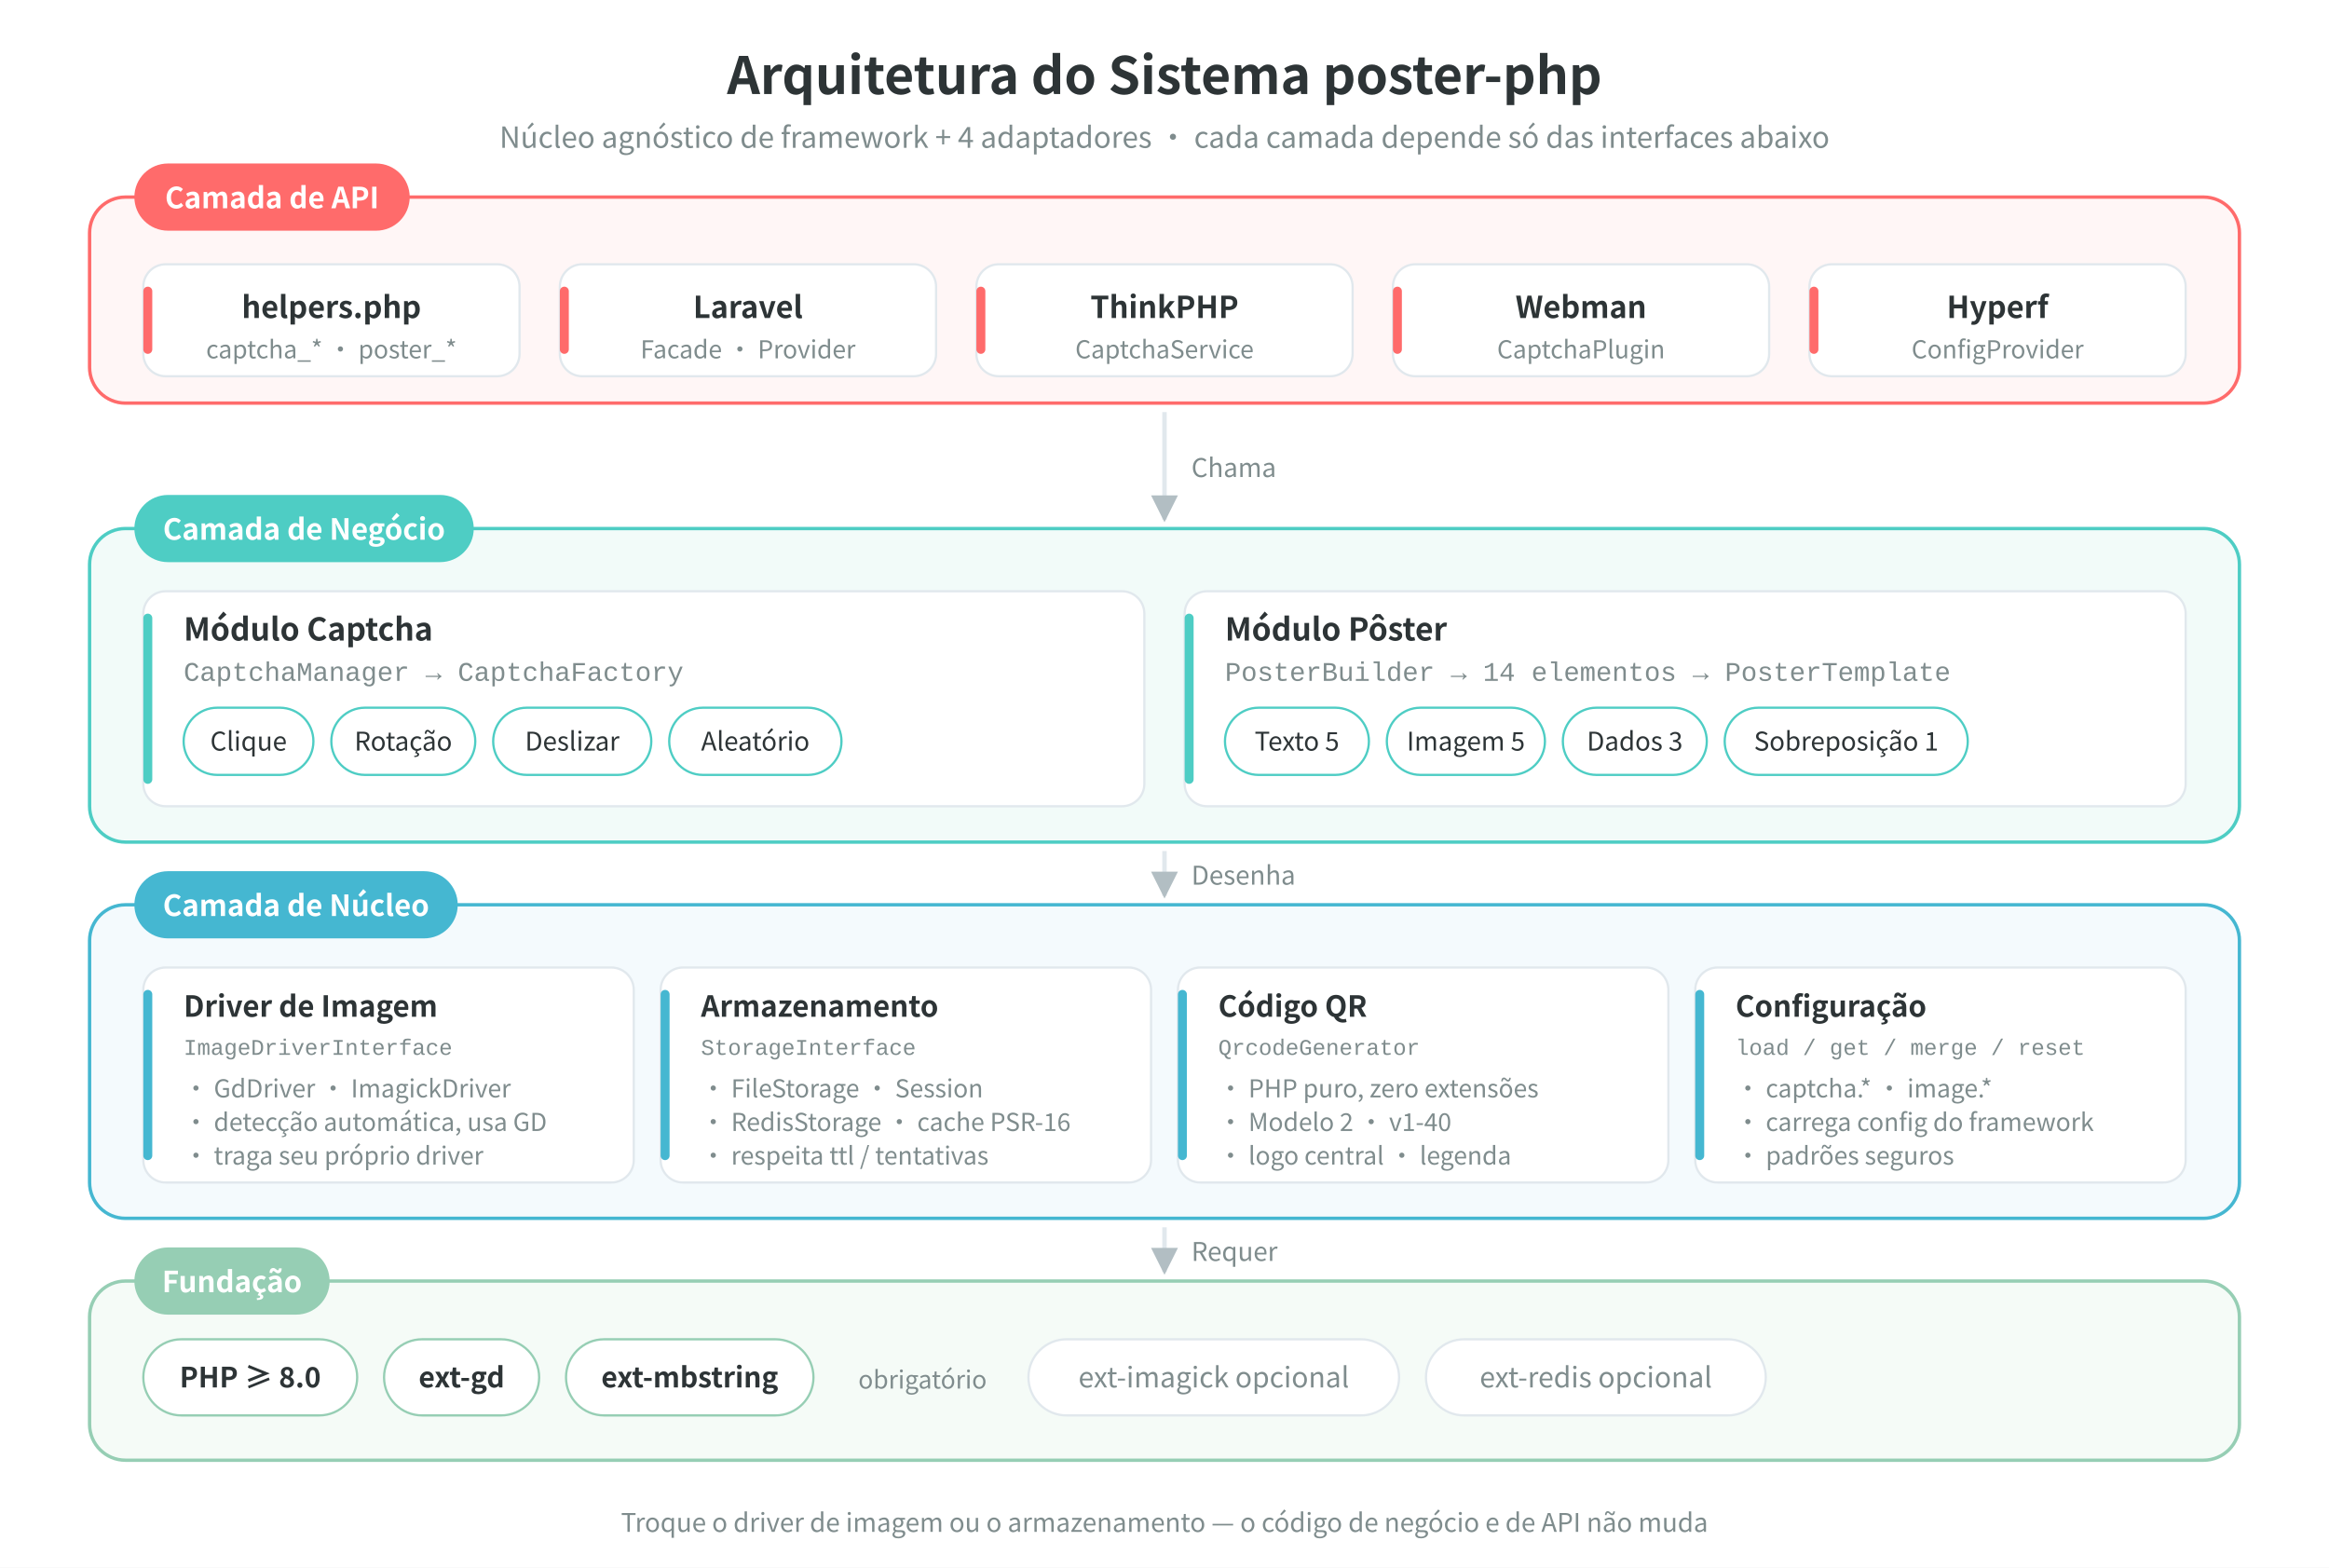
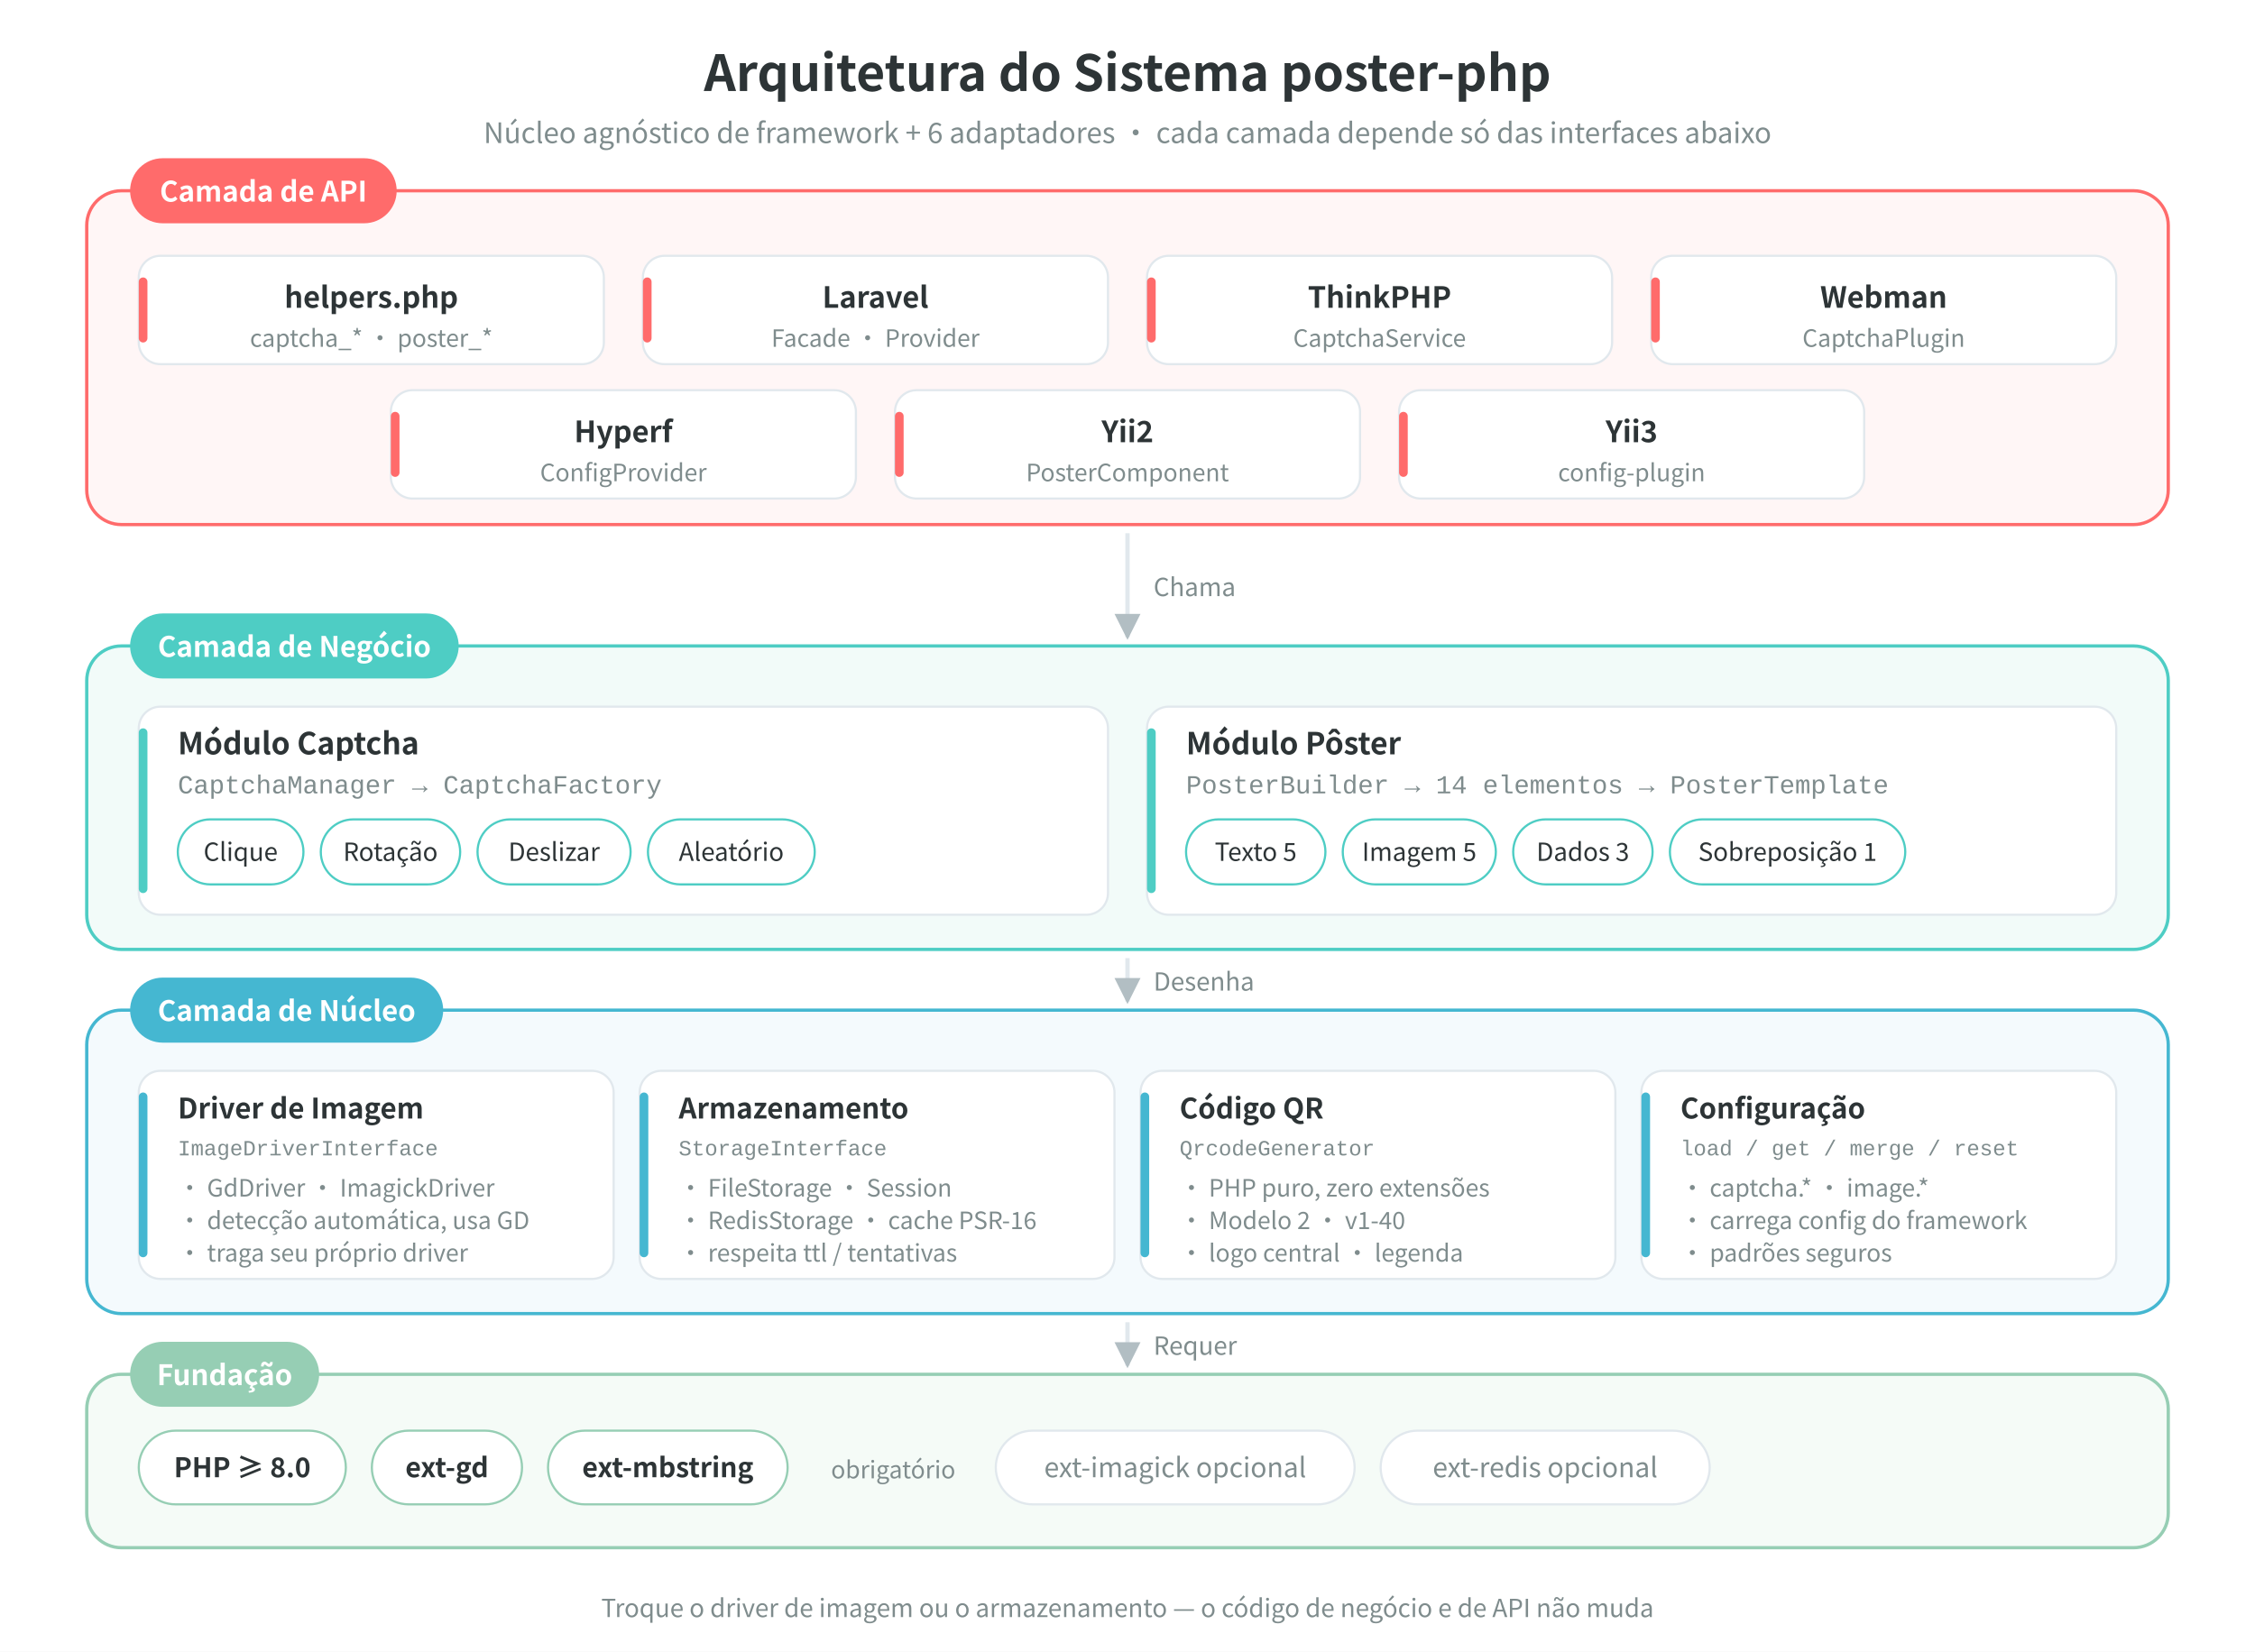
- <svg xmlns="http://www.w3.org/2000/svg" viewBox="0 0 1040 700" width="1040" height="700" font-family="-apple-system,BlinkMacSystemFont,'Segoe UI','PingFang SC','Hiragino Sans GB','Microsoft YaHei','Noto Sans CJK SC',sans-serif" role="img" aria-label="Arquitetura do Sistema poster-php">
+ <svg xmlns="http://www.w3.org/2000/svg" viewBox="0 0 1040 762" width="1040" height="762" font-family="-apple-system,BlinkMacSystemFont,'Segoe UI','PingFang SC','Hiragino Sans GB','Microsoft YaHei','Noto Sans CJK SC',sans-serif" role="img" aria-label="Arquitetura do Sistema poster-php">
  <defs>
    <marker id="arrow" viewBox="0 0 10 10" refX="9" refY="5" markerWidth="6" markerHeight="6" orient="auto">
      <path d="M0 0L10 5L0 10Z" fill="#B2BEC3" />
    </marker>
  </defs>
-   <rect width="1040" height="700" fill="#FFFFFF" />
+   <rect width="1040" height="762" fill="#FFFFFF" />
  <text x="520" y="42" font-size="23" fill="#2D3436" font-weight="700" text-anchor="middle">Arquitetura do Sistema poster-php</text>
-   <text x="520" y="66" font-size="13" fill="#7F8C8D" text-anchor="middle">Núcleo agnóstico de framework + 4 adaptadores · cada camada depende só das interfaces abaixo</text>
-   <rect x="40" y="88" width="960" height="92" rx="16" fill="#FFF6F6" stroke="#FF6B6B" stroke-width="1.5" />
+   <text x="520" y="66" font-size="13" fill="#7F8C8D" text-anchor="middle">Núcleo agnóstico de framework + 6 adaptadores · cada camada depende só das interfaces abaixo</text>
+   <rect x="40" y="88" width="960" height="154" rx="16" fill="#FFF6F6" stroke="#FF6B6B" stroke-width="1.5" />
  <rect x="60" y="73" width="122.95" height="30" rx="15" fill="#FF6B6B" />
  <text x="121.48" y="93" font-size="13" fill="#FFFFFF" font-weight="700" text-anchor="middle">Camada de API</text>
-   <rect x="64" y="118" width="168" height="50" rx="10" fill="#FFFFFF" stroke="#E1E8ED" stroke-width="1" />
+   <rect x="64" y="118" width="214.5" height="50" rx="10" fill="#FFFFFF" stroke="#E1E8ED" stroke-width="1" />
  <rect x="64" y="128" width="4" height="30" rx="2" fill="#FF6B6B" />
-   <text x="148" y="142" font-size="13.5" fill="#2D3436" font-weight="600" text-anchor="middle">helpers.php</text>
-   <text x="148" y="160" font-size="11" fill="#7F8C8D" text-anchor="middle">captcha_* · poster_*</text>
-   <rect x="250" y="118" width="168" height="50" rx="10" fill="#FFFFFF" stroke="#E1E8ED" stroke-width="1" />
-   <rect x="250" y="128" width="4" height="30" rx="2" fill="#FF6B6B" />
-   <text x="334" y="142" font-size="13.5" fill="#2D3436" font-weight="600" text-anchor="middle">Laravel</text>
-   <text x="334" y="160" font-size="11" fill="#7F8C8D" text-anchor="middle">Facade · Provider</text>
-   <rect x="436" y="118" width="168" height="50" rx="10" fill="#FFFFFF" stroke="#E1E8ED" stroke-width="1" />
-   <rect x="436" y="128" width="4" height="30" rx="2" fill="#FF6B6B" />
-   <text x="520" y="142" font-size="13.5" fill="#2D3436" font-weight="600" text-anchor="middle">ThinkPHP</text>
-   <text x="520" y="160" font-size="11" fill="#7F8C8D" text-anchor="middle">CaptchaService</text>
-   <rect x="622" y="118" width="168" height="50" rx="10" fill="#FFFFFF" stroke="#E1E8ED" stroke-width="1" />
-   <rect x="622" y="128" width="4" height="30" rx="2" fill="#FF6B6B" />
-   <text x="706" y="142" font-size="13.5" fill="#2D3436" font-weight="600" text-anchor="middle">Webman</text>
-   <text x="706" y="160" font-size="11" fill="#7F8C8D" text-anchor="middle">CaptchaPlugin</text>
-   <rect x="808" y="118" width="168" height="50" rx="10" fill="#FFFFFF" stroke="#E1E8ED" stroke-width="1" />
-   <rect x="808" y="128" width="4" height="30" rx="2" fill="#FF6B6B" />
-   <text x="892" y="142" font-size="13.5" fill="#2D3436" font-weight="600" text-anchor="middle">Hyperf</text>
-   <text x="892" y="160" font-size="11" fill="#7F8C8D" text-anchor="middle">ConfigProvider</text>
-   <rect x="40" y="236" width="960" height="140" rx="16" fill="#F2FBF9" stroke="#4ECDC4" stroke-width="1.5" />
-   <rect x="60" y="221" width="151.55" height="30" rx="15" fill="#4ECDC4" />
-   <text x="135.78" y="241" font-size="13" fill="#FFFFFF" font-weight="700" text-anchor="middle">Camada de Negócio</text>
-   <rect x="64" y="264" width="447" height="96" rx="10" fill="#FFFFFF" stroke="#E1E8ED" stroke-width="1" />
-   <rect x="64" y="274" width="4" height="76" rx="2" fill="#4ECDC4" />
-   <text x="82" y="286" font-size="14" fill="#2D3436" font-weight="600">Módulo Captcha</text>
-   <text x="82" y="304" font-size="12" fill="#7F8C8D" font-family="'SFMono-Regular',Consolas,'Liberation Mono',Menlo,monospace">CaptchaManager → CaptchaFactory</text>
-   <rect x="82" y="316" width="57.95" height="30" rx="15" fill="#FFFFFF" stroke="#4ECDC4" stroke-width="1" />
-   <text x="110.98" y="335.14" font-size="11.5" fill="#2D3436" text-anchor="middle">Clique</text>
-   <rect x="147.95" y="316" width="64.28" height="30" rx="15" fill="#FFFFFF" stroke="#4ECDC4" stroke-width="1" />
-   <text x="180.09" y="335.14" font-size="11.5" fill="#2D3436" text-anchor="middle">Rotação</text>
-   <rect x="220.23" y="316" width="70.6" height="30" rx="15" fill="#FFFFFF" stroke="#4ECDC4" stroke-width="1" />
-   <text x="255.53" y="335.14" font-size="11.5" fill="#2D3436" text-anchor="middle">Deslizar</text>
-   <rect x="298.83" y="316" width="76.93" height="30" rx="15" fill="#FFFFFF" stroke="#4ECDC4" stroke-width="1" />
-   <text x="337.29" y="335.14" font-size="11.5" fill="#2D3436" text-anchor="middle">Aleatório</text>
-   <rect x="529" y="264" width="447" height="96" rx="10" fill="#FFFFFF" stroke="#E1E8ED" stroke-width="1" />
-   <rect x="529" y="274" width="4" height="76" rx="2" fill="#4ECDC4" />
-   <text x="547" y="286" font-size="14" fill="#2D3436" font-weight="600">Módulo Pôster</text>
-   <text x="547" y="304" font-size="12" fill="#7F8C8D" font-family="'SFMono-Regular',Consolas,'Liberation Mono',Menlo,monospace">PosterBuilder → 14 elementos → PosterTemplate</text>
-   <rect x="547" y="316" width="64.28" height="30" rx="15" fill="#FFFFFF" stroke="#4ECDC4" stroke-width="1" />
-   <text x="579.14" y="335.14" font-size="11.5" fill="#2D3436" text-anchor="middle">Texto 5</text>
-   <rect x="619.28" y="316" width="70.6" height="30" rx="15" fill="#FFFFFF" stroke="#4ECDC4" stroke-width="1" />
-   <text x="654.58" y="335.14" font-size="11.5" fill="#2D3436" text-anchor="middle">Imagem 5</text>
-   <rect x="697.88" y="316" width="64.28" height="30" rx="15" fill="#FFFFFF" stroke="#4ECDC4" stroke-width="1" />
-   <text x="730.01" y="335.14" font-size="11.5" fill="#2D3436" text-anchor="middle">Dados 3</text>
-   <rect x="770.15" y="316" width="108.55" height="30" rx="15" fill="#FFFFFF" stroke="#4ECDC4" stroke-width="1" />
-   <text x="824.43" y="335.14" font-size="11.5" fill="#2D3436" text-anchor="middle">Sobreposição 1</text>
-   <rect x="40" y="404" width="960" height="140" rx="16" fill="#F4FAFD" stroke="#45B7D1" stroke-width="1.5" />
-   <rect x="60" y="389" width="144.4" height="30" rx="15" fill="#45B7D1" />
-   <text x="132.2" y="409" font-size="13" fill="#FFFFFF" font-weight="700" text-anchor="middle">Camada de Núcleo</text>
-   <rect x="64" y="432" width="219" height="96" rx="10" fill="#FFFFFF" stroke="#E1E8ED" stroke-width="1" />
-   <rect x="64" y="442" width="4" height="76" rx="2" fill="#45B7D1" />
-   <text x="82" y="454" font-size="13" fill="#2D3436" font-weight="600">Driver de Imagem</text>
-   <text x="82" y="471" font-size="10" fill="#7F8C8D" font-family="'SFMono-Regular',Consolas,'Liberation Mono',Menlo,monospace">ImageDriverInterface</text>
-   <text x="82" y="490" font-size="11" fill="#7F8C8D">· GdDriver · ImagickDriver</text>
-   <text x="82" y="505" font-size="11" fill="#7F8C8D">· detecção automática, usa GD</text>
-   <text x="82" y="520" font-size="11" fill="#7F8C8D">· traga seu próprio driver</text>
-   <rect x="295" y="432" width="219" height="96" rx="10" fill="#FFFFFF" stroke="#E1E8ED" stroke-width="1" />
-   <rect x="295" y="442" width="4" height="76" rx="2" fill="#45B7D1" />
-   <text x="313" y="454" font-size="13" fill="#2D3436" font-weight="600">Armazenamento</text>
-   <text x="313" y="471" font-size="10" fill="#7F8C8D" font-family="'SFMono-Regular',Consolas,'Liberation Mono',Menlo,monospace">StorageInterface</text>
-   <text x="313" y="490" font-size="11" fill="#7F8C8D">· FileStorage · Session</text>
-   <text x="313" y="505" font-size="11" fill="#7F8C8D">· RedisStorage · cache PSR-16</text>
-   <text x="313" y="520" font-size="11" fill="#7F8C8D">· respeita ttl / tentativas</text>
-   <rect x="526" y="432" width="219" height="96" rx="10" fill="#FFFFFF" stroke="#E1E8ED" stroke-width="1" />
-   <rect x="526" y="442" width="4" height="76" rx="2" fill="#45B7D1" />
-   <text x="544" y="454" font-size="13" fill="#2D3436" font-weight="600">Código QR</text>
-   <text x="544" y="471" font-size="10" fill="#7F8C8D" font-family="'SFMono-Regular',Consolas,'Liberation Mono',Menlo,monospace">QrcodeGenerator</text>
-   <text x="544" y="490" font-size="11" fill="#7F8C8D">· PHP puro, zero extensões</text>
-   <text x="544" y="505" font-size="11" fill="#7F8C8D">· Modelo 2 · v1-40</text>
-   <text x="544" y="520" font-size="11" fill="#7F8C8D">· logo central · legenda</text>
-   <rect x="757" y="432" width="219" height="96" rx="10" fill="#FFFFFF" stroke="#E1E8ED" stroke-width="1" />
-   <rect x="757" y="442" width="4" height="76" rx="2" fill="#45B7D1" />
-   <text x="775" y="454" font-size="13" fill="#2D3436" font-weight="600">Configuração</text>
-   <text x="775" y="471" font-size="10" fill="#7F8C8D" font-family="'SFMono-Regular',Consolas,'Liberation Mono',Menlo,monospace">load / get / merge / reset</text>
-   <text x="775" y="490" font-size="11" fill="#7F8C8D">· captcha.* · image.*</text>
-   <text x="775" y="505" font-size="11" fill="#7F8C8D">· carrega config do framework</text>
-   <text x="775" y="520" font-size="11" fill="#7F8C8D">· padrões seguros</text>
-   <rect x="40" y="572" width="960" height="80" rx="16" fill="#F5FBF7" stroke="#96CEB4" stroke-width="1.5" />
-   <rect x="60" y="557" width="87.2" height="30" rx="15" fill="#96CEB4" />
-   <text x="103.6" y="577" font-size="13" fill="#FFFFFF" font-weight="700" text-anchor="middle">Fundação</text>
-   <rect x="64" y="598" width="95.5" height="34" rx="17" fill="#FFFFFF" stroke="#96CEB4" stroke-width="1" />
-   <text x="111.75" y="619.5" font-size="12.5" fill="#2D3436" font-weight="600" text-anchor="middle">PHP ≥ 8.0</text>
-   <rect x="171.5" y="598" width="69.25" height="34" rx="17" fill="#FFFFFF" stroke="#96CEB4" stroke-width="1" />
-   <text x="206.13" y="619.5" font-size="12.5" fill="#2D3436" font-weight="600" text-anchor="middle">ext-gd</text>
-   <rect x="252.75" y="598" width="110.5" height="34" rx="17" fill="#FFFFFF" stroke="#96CEB4" stroke-width="1" />
-   <text x="308" y="619.5" font-size="12.5" fill="#2D3436" font-weight="600" text-anchor="middle">ext-mbstring</text>
-   <text x="383.25" y="620" font-size="11" fill="#7F8C8D">obrigatório</text>
-   <rect x="459.25" y="598" width="165.5" height="34" rx="17" fill="#FFFFFF" stroke="#E1E8ED" stroke-width="1" />
-   <text x="542" y="619.5" font-size="12.5" fill="#7F8C8D" text-anchor="middle">ext-imagick opcional</text>
-   <rect x="636.75" y="598" width="151.75" height="34" rx="17" fill="#FFFFFF" stroke="#E1E8ED" stroke-width="1" />
-   <text x="712.63" y="619.5" font-size="12.5" fill="#7F8C8D" text-anchor="middle">ext-redis opcional</text>
-   <line x1="520" y1="184" x2="520" y2="232" stroke="#E1E8ED" stroke-width="2" marker-end="url(#arrow)" />
-   <text x="532" y="213" font-size="11.5" fill="#7F8C8D">Chama</text>
-   <line x1="520" y1="380" x2="520" y2="400" stroke="#E1E8ED" stroke-width="2" marker-end="url(#arrow)" />
-   <text x="532" y="395" font-size="11.5" fill="#7F8C8D">Desenha</text>
-   <line x1="520" y1="548" x2="520" y2="568" stroke="#E1E8ED" stroke-width="2" marker-end="url(#arrow)" />
-   <text x="532" y="563" font-size="11.5" fill="#7F8C8D">Requer</text>
-   <text x="520" y="684" font-size="11.5" fill="#7F8C8D" text-anchor="middle">Troque o driver de imagem ou o armazenamento — o código de negócio e de API não muda</text>
+   <text x="171.25" y="142" font-size="13.5" fill="#2D3436" font-weight="600" text-anchor="middle">helpers.php</text>
+   <text x="171.25" y="160" font-size="11" fill="#7F8C8D" text-anchor="middle">captcha_* · poster_*</text>
+   <rect x="296.5" y="118" width="214.5" height="50" rx="10" fill="#FFFFFF" stroke="#E1E8ED" stroke-width="1" />
+   <rect x="296.5" y="128" width="4" height="30" rx="2" fill="#FF6B6B" />
+   <text x="403.75" y="142" font-size="13.5" fill="#2D3436" font-weight="600" text-anchor="middle">Laravel</text>
+   <text x="403.75" y="160" font-size="11" fill="#7F8C8D" text-anchor="middle">Facade · Provider</text>
+   <rect x="529" y="118" width="214.5" height="50" rx="10" fill="#FFFFFF" stroke="#E1E8ED" stroke-width="1" />
+   <rect x="529" y="128" width="4" height="30" rx="2" fill="#FF6B6B" />
+   <text x="636.25" y="142" font-size="13.5" fill="#2D3436" font-weight="600" text-anchor="middle">ThinkPHP</text>
+   <text x="636.25" y="160" font-size="11" fill="#7F8C8D" text-anchor="middle">CaptchaService</text>
+   <rect x="761.5" y="118" width="214.5" height="50" rx="10" fill="#FFFFFF" stroke="#E1E8ED" stroke-width="1" />
+   <rect x="761.5" y="128" width="4" height="30" rx="2" fill="#FF6B6B" />
+   <text x="868.75" y="142" font-size="13.5" fill="#2D3436" font-weight="600" text-anchor="middle">Webman</text>
+   <text x="868.75" y="160" font-size="11" fill="#7F8C8D" text-anchor="middle">CaptchaPlugin</text>
+   <rect x="180.25" y="180" width="214.5" height="50" rx="10" fill="#FFFFFF" stroke="#E1E8ED" stroke-width="1" />
+   <rect x="180.25" y="190" width="4" height="30" rx="2" fill="#FF6B6B" />
+   <text x="287.5" y="204" font-size="13.5" fill="#2D3436" font-weight="600" text-anchor="middle">Hyperf</text>
+   <text x="287.5" y="222" font-size="11" fill="#7F8C8D" text-anchor="middle">ConfigProvider</text>
+   <rect x="412.75" y="180" width="214.5" height="50" rx="10" fill="#FFFFFF" stroke="#E1E8ED" stroke-width="1" />
+   <rect x="412.75" y="190" width="4" height="30" rx="2" fill="#FF6B6B" />
+   <text x="520" y="204" font-size="13.5" fill="#2D3436" font-weight="600" text-anchor="middle">Yii2</text>
+   <text x="520" y="222" font-size="11" fill="#7F8C8D" text-anchor="middle">PosterComponent</text>
+   <rect x="645.25" y="180" width="214.5" height="50" rx="10" fill="#FFFFFF" stroke="#E1E8ED" stroke-width="1" />
+   <rect x="645.25" y="190" width="4" height="30" rx="2" fill="#FF6B6B" />
+   <text x="752.5" y="204" font-size="13.5" fill="#2D3436" font-weight="600" text-anchor="middle">Yii3</text>
+   <text x="752.5" y="222" font-size="11" fill="#7F8C8D" text-anchor="middle">config-plugin</text>
+   <rect x="40" y="298" width="960" height="140" rx="16" fill="#F2FBF9" stroke="#4ECDC4" stroke-width="1.5" />
+   <rect x="60" y="283" width="151.55" height="30" rx="15" fill="#4ECDC4" />
+   <text x="135.78" y="303" font-size="13" fill="#FFFFFF" font-weight="700" text-anchor="middle">Camada de Negócio</text>
+   <rect x="64" y="326" width="447" height="96" rx="10" fill="#FFFFFF" stroke="#E1E8ED" stroke-width="1" />
+   <rect x="64" y="336" width="4" height="76" rx="2" fill="#4ECDC4" />
+   <text x="82" y="348" font-size="14" fill="#2D3436" font-weight="600">Módulo Captcha</text>
+   <text x="82" y="366" font-size="12" fill="#7F8C8D" font-family="'SFMono-Regular',Consolas,'Liberation Mono',Menlo,monospace">CaptchaManager → CaptchaFactory</text>
+   <rect x="82" y="378" width="57.95" height="30" rx="15" fill="#FFFFFF" stroke="#4ECDC4" stroke-width="1" />
+   <text x="110.98" y="397.14" font-size="11.5" fill="#2D3436" text-anchor="middle">Clique</text>
+   <rect x="147.95" y="378" width="64.28" height="30" rx="15" fill="#FFFFFF" stroke="#4ECDC4" stroke-width="1" />
+   <text x="180.09" y="397.14" font-size="11.5" fill="#2D3436" text-anchor="middle">Rotação</text>
+   <rect x="220.23" y="378" width="70.6" height="30" rx="15" fill="#FFFFFF" stroke="#4ECDC4" stroke-width="1" />
+   <text x="255.53" y="397.14" font-size="11.5" fill="#2D3436" text-anchor="middle">Deslizar</text>
+   <rect x="298.83" y="378" width="76.93" height="30" rx="15" fill="#FFFFFF" stroke="#4ECDC4" stroke-width="1" />
+   <text x="337.29" y="397.14" font-size="11.5" fill="#2D3436" text-anchor="middle">Aleatório</text>
+   <rect x="529" y="326" width="447" height="96" rx="10" fill="#FFFFFF" stroke="#E1E8ED" stroke-width="1" />
+   <rect x="529" y="336" width="4" height="76" rx="2" fill="#4ECDC4" />
+   <text x="547" y="348" font-size="14" fill="#2D3436" font-weight="600">Módulo Pôster</text>
+   <text x="547" y="366" font-size="12" fill="#7F8C8D" font-family="'SFMono-Regular',Consolas,'Liberation Mono',Menlo,monospace">PosterBuilder → 14 elementos → PosterTemplate</text>
+   <rect x="547" y="378" width="64.28" height="30" rx="15" fill="#FFFFFF" stroke="#4ECDC4" stroke-width="1" />
+   <text x="579.14" y="397.14" font-size="11.5" fill="#2D3436" text-anchor="middle">Texto 5</text>
+   <rect x="619.28" y="378" width="70.6" height="30" rx="15" fill="#FFFFFF" stroke="#4ECDC4" stroke-width="1" />
+   <text x="654.57" y="397.14" font-size="11.5" fill="#2D3436" text-anchor="middle">Imagem 5</text>
+   <rect x="697.88" y="378" width="64.28" height="30" rx="15" fill="#FFFFFF" stroke="#4ECDC4" stroke-width="1" />
+   <text x="730.01" y="397.14" font-size="11.5" fill="#2D3436" text-anchor="middle">Dados 3</text>
+   <rect x="770.15" y="378" width="108.55" height="30" rx="15" fill="#FFFFFF" stroke="#4ECDC4" stroke-width="1" />
+   <text x="824.43" y="397.14" font-size="11.5" fill="#2D3436" text-anchor="middle">Sobreposição 1</text>
+   <rect x="40" y="466" width="960" height="140" rx="16" fill="#F4FAFD" stroke="#45B7D1" stroke-width="1.5" />
+   <rect x="60" y="451" width="144.4" height="30" rx="15" fill="#45B7D1" />
+   <text x="132.2" y="471" font-size="13" fill="#FFFFFF" font-weight="700" text-anchor="middle">Camada de Núcleo</text>
+   <rect x="64" y="494" width="219" height="96" rx="10" fill="#FFFFFF" stroke="#E1E8ED" stroke-width="1" />
+   <rect x="64" y="504" width="4" height="76" rx="2" fill="#45B7D1" />
+   <text x="82" y="516" font-size="13" fill="#2D3436" font-weight="600">Driver de Imagem</text>
+   <text x="82" y="533" font-size="10" fill="#7F8C8D" font-family="'SFMono-Regular',Consolas,'Liberation Mono',Menlo,monospace">ImageDriverInterface</text>
+   <text x="82" y="552" font-size="11" fill="#7F8C8D">· GdDriver · ImagickDriver</text>
+   <text x="82" y="567" font-size="11" fill="#7F8C8D">· detecção automática, usa GD</text>
+   <text x="82" y="582" font-size="11" fill="#7F8C8D">· traga seu próprio driver</text>
+   <rect x="295" y="494" width="219" height="96" rx="10" fill="#FFFFFF" stroke="#E1E8ED" stroke-width="1" />
+   <rect x="295" y="504" width="4" height="76" rx="2" fill="#45B7D1" />
+   <text x="313" y="516" font-size="13" fill="#2D3436" font-weight="600">Armazenamento</text>
+   <text x="313" y="533" font-size="10" fill="#7F8C8D" font-family="'SFMono-Regular',Consolas,'Liberation Mono',Menlo,monospace">StorageInterface</text>
+   <text x="313" y="552" font-size="11" fill="#7F8C8D">· FileStorage · Session</text>
+   <text x="313" y="567" font-size="11" fill="#7F8C8D">· RedisStorage · cache PSR-16</text>
+   <text x="313" y="582" font-size="11" fill="#7F8C8D">· respeita ttl / tentativas</text>
+   <rect x="526" y="494" width="219" height="96" rx="10" fill="#FFFFFF" stroke="#E1E8ED" stroke-width="1" />
+   <rect x="526" y="504" width="4" height="76" rx="2" fill="#45B7D1" />
+   <text x="544" y="516" font-size="13" fill="#2D3436" font-weight="600">Código QR</text>
+   <text x="544" y="533" font-size="10" fill="#7F8C8D" font-family="'SFMono-Regular',Consolas,'Liberation Mono',Menlo,monospace">QrcodeGenerator</text>
+   <text x="544" y="552" font-size="11" fill="#7F8C8D">· PHP puro, zero extensões</text>
+   <text x="544" y="567" font-size="11" fill="#7F8C8D">· Modelo 2 · v1-40</text>
+   <text x="544" y="582" font-size="11" fill="#7F8C8D">· logo central · legenda</text>
+   <rect x="757" y="494" width="219" height="96" rx="10" fill="#FFFFFF" stroke="#E1E8ED" stroke-width="1" />
+   <rect x="757" y="504" width="4" height="76" rx="2" fill="#45B7D1" />
+   <text x="775" y="516" font-size="13" fill="#2D3436" font-weight="600">Configuração</text>
+   <text x="775" y="533" font-size="10" fill="#7F8C8D" font-family="'SFMono-Regular',Consolas,'Liberation Mono',Menlo,monospace">load / get / merge / reset</text>
+   <text x="775" y="552" font-size="11" fill="#7F8C8D">· captcha.* · image.*</text>
+   <text x="775" y="567" font-size="11" fill="#7F8C8D">· carrega config do framework</text>
+   <text x="775" y="582" font-size="11" fill="#7F8C8D">· padrões seguros</text>
+   <rect x="40" y="634" width="960" height="80" rx="16" fill="#F5FBF7" stroke="#96CEB4" stroke-width="1.5" />
+   <rect x="60" y="619" width="87.2" height="30" rx="15" fill="#96CEB4" />
+   <text x="103.6" y="639" font-size="13" fill="#FFFFFF" font-weight="700" text-anchor="middle">Fundação</text>
+   <rect x="64" y="660" width="95.5" height="34" rx="17" fill="#FFFFFF" stroke="#96CEB4" stroke-width="1" />
+   <text x="111.75" y="681.5" font-size="12.5" fill="#2D3436" font-weight="600" text-anchor="middle">PHP ≥ 8.0</text>
+   <rect x="171.5" y="660" width="69.25" height="34" rx="17" fill="#FFFFFF" stroke="#96CEB4" stroke-width="1" />
+   <text x="206.13" y="681.5" font-size="12.5" fill="#2D3436" font-weight="600" text-anchor="middle">ext-gd</text>
+   <rect x="252.75" y="660" width="110.5" height="34" rx="17" fill="#FFFFFF" stroke="#96CEB4" stroke-width="1" />
+   <text x="308" y="681.5" font-size="12.5" fill="#2D3436" font-weight="600" text-anchor="middle">ext-mbstring</text>
+   <text x="383.25" y="682" font-size="11" fill="#7F8C8D">obrigatório</text>
+   <rect x="459.25" y="660" width="165.5" height="34" rx="17" fill="#FFFFFF" stroke="#E1E8ED" stroke-width="1" />
+   <text x="542" y="681.5" font-size="12.5" fill="#7F8C8D" text-anchor="middle">ext-imagick opcional</text>
+   <rect x="636.75" y="660" width="151.75" height="34" rx="17" fill="#FFFFFF" stroke="#E1E8ED" stroke-width="1" />
+   <text x="712.63" y="681.5" font-size="12.5" fill="#7F8C8D" text-anchor="middle">ext-redis opcional</text>
+   <line x1="520" y1="246" x2="520" y2="294" stroke="#E1E8ED" stroke-width="2" marker-end="url(#arrow)" />
+   <text x="532" y="275" font-size="11.5" fill="#7F8C8D">Chama</text>
+   <line x1="520" y1="442" x2="520" y2="462" stroke="#E1E8ED" stroke-width="2" marker-end="url(#arrow)" />
+   <text x="532" y="457" font-size="11.5" fill="#7F8C8D">Desenha</text>
+   <line x1="520" y1="610" x2="520" y2="630" stroke="#E1E8ED" stroke-width="2" marker-end="url(#arrow)" />
+   <text x="532" y="625" font-size="11.5" fill="#7F8C8D">Requer</text>
+   <text x="520" y="746" font-size="11.5" fill="#7F8C8D" text-anchor="middle">Troque o driver de imagem ou o armazenamento — o código de negócio e de API não muda</text>
</svg>
